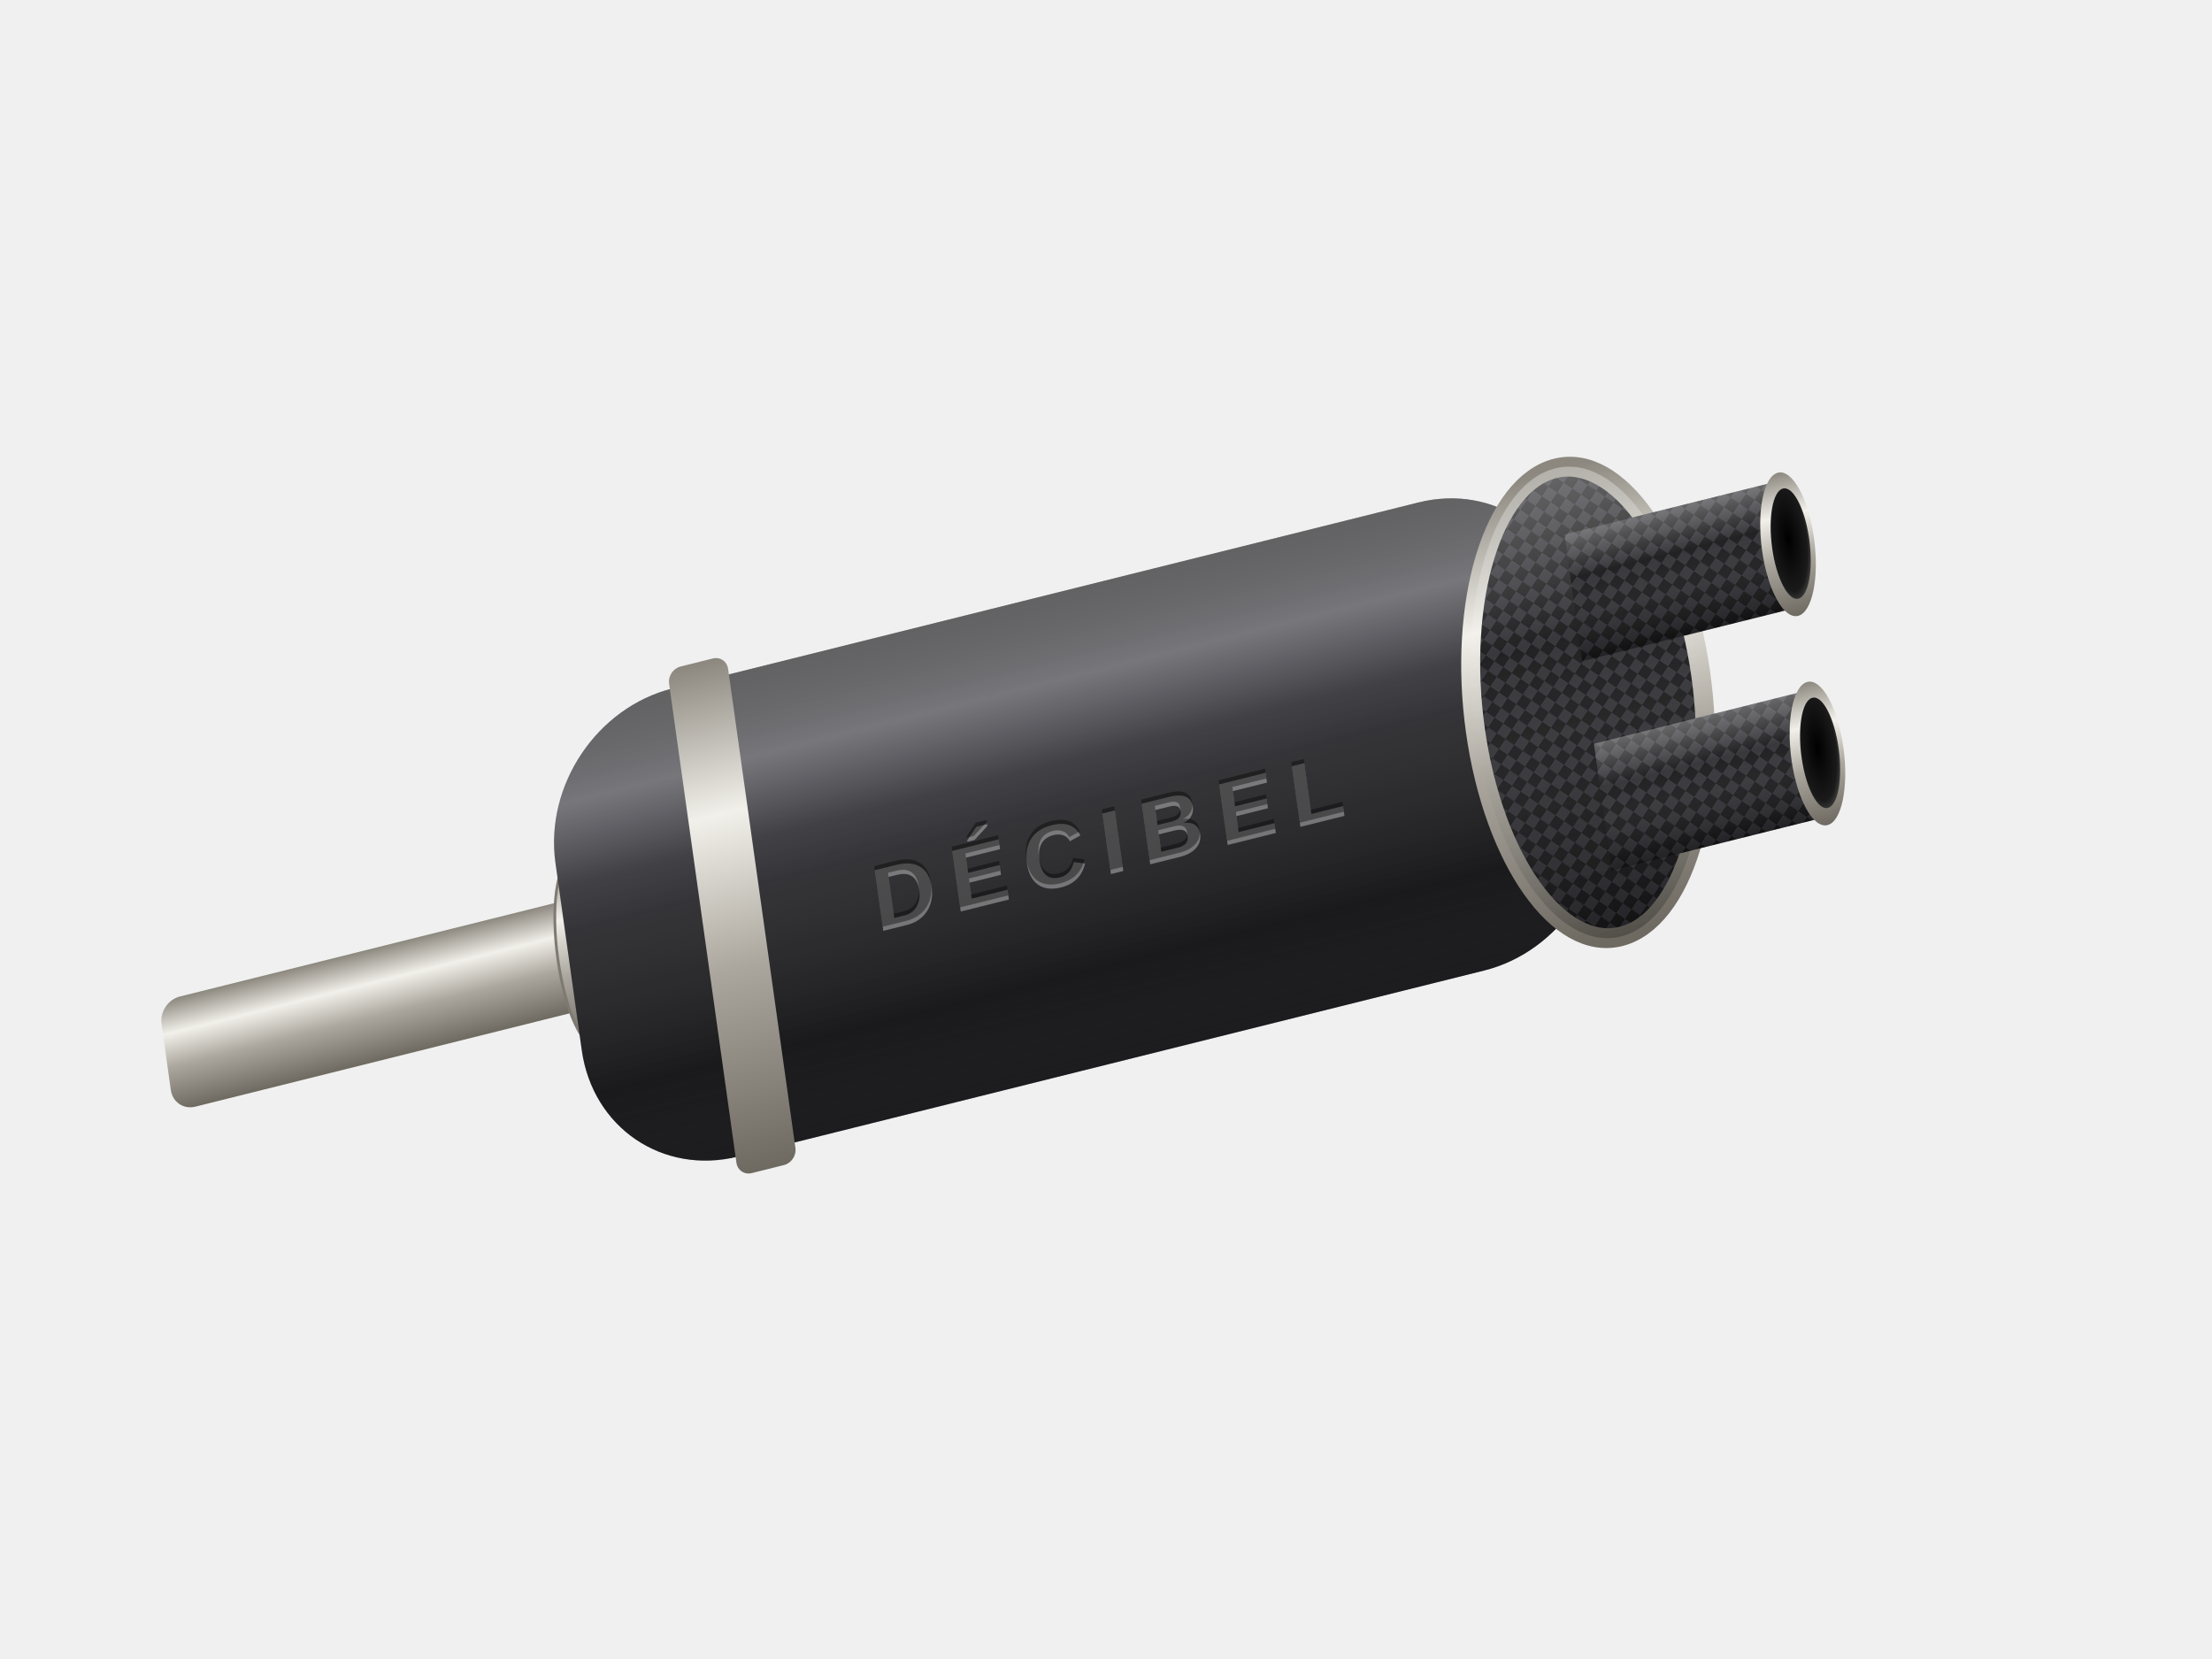
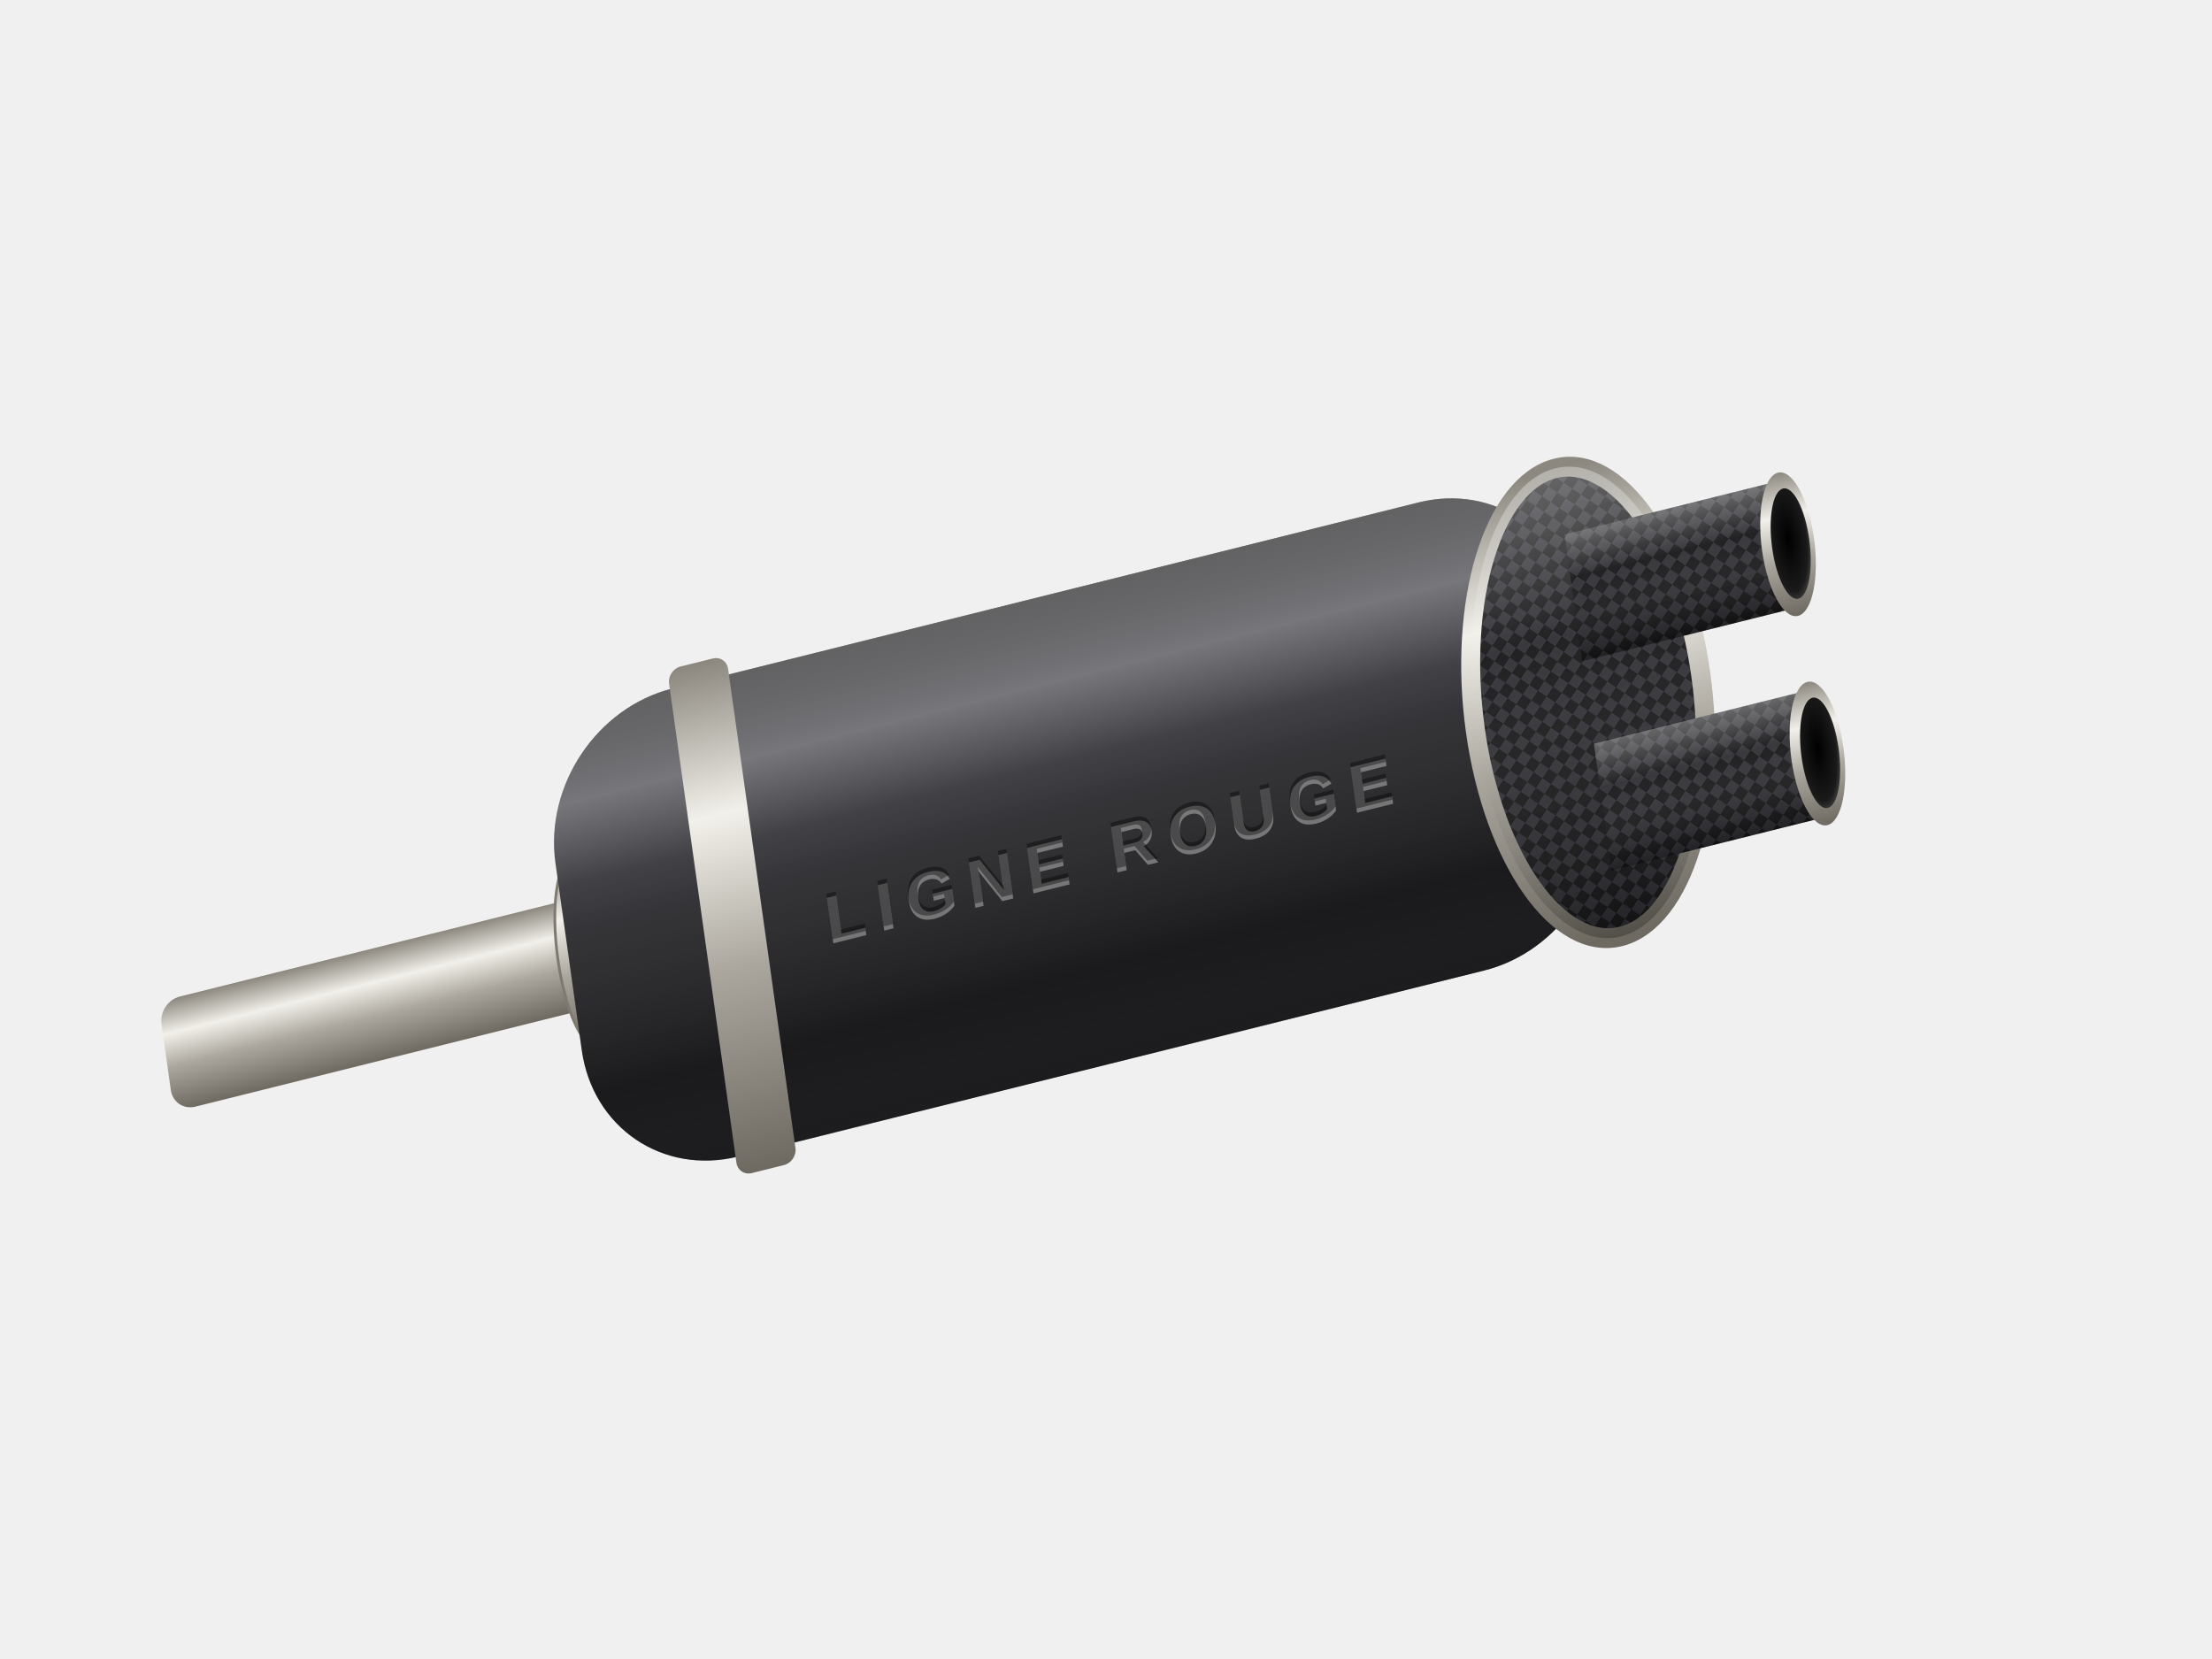
<svg xmlns="http://www.w3.org/2000/svg" viewBox="0 0 800 600" width="800" height="600">
  <defs>
    <radialGradient id="bg" cx="50%" cy="42%" r="75%">
      <stop offset="0" stop-color="#FBFAF7" />
      <stop offset="1" stop-color="#E7E2DA" />
    </radialGradient>
    <linearGradient id="metal" x1="0" y1="0" x2="0" y2="1">
      <stop offset="0" stop-color="#0E0E10" />
      <stop offset="0.18" stop-color="#55555B" />
      <stop offset="0.45" stop-color="#26262A" />
      <stop offset="0.8" stop-color="#0E0E10" />
      <stop offset="1" stop-color="#26262A" />
    </linearGradient>
    <linearGradient id="ti" x1="0" y1="0" x2="0" y2="1">
      <stop offset="0" stop-color="#8C887F" />
      <stop offset="0.3" stop-color="#F2F0EA" />
      <stop offset="0.6" stop-color="#ABA79E" />
      <stop offset="1" stop-color="#6E6A62" />
    </linearGradient>
    <linearGradient id="heat" x1="0" y1="0" x2="1" y2="0">
      <stop offset="0" stop-color="#C08457" stop-opacity="0" />
      <stop offset="0.3" stop-color="#C08457" stop-opacity="0.55" />
      <stop offset="0.6" stop-color="#8B5CF6" stop-opacity="0.55" />
      <stop offset="1" stop-color="#3B82F6" stop-opacity="0.6" />
    </linearGradient>
    <linearGradient id="gloss" x1="0" y1="0" x2="0" y2="1">
      <stop offset="0" stop-color="#fff" stop-opacity="0.35" />
      <stop offset="0.35" stop-color="#fff" stop-opacity="0.05" />
      <stop offset="1" stop-color="#000" stop-opacity="0.25" />
    </linearGradient>
    <pattern id="carbon" width="8" height="8" patternUnits="userSpaceOnUse" patternTransform="rotate(45)">
      <rect width="8" height="8" fill="#161618" />
      <rect width="4" height="4" fill="#2E2E33" />
      <rect x="4" y="4" width="4" height="4" fill="#2E2E33" />
    </pattern>
    <radialGradient id="shadow" cx="50%" cy="50%" r="50%">
      <stop offset="0" stop-color="#000" stop-opacity="0.28" />
      <stop offset="1" stop-color="#000" stop-opacity="0" />
    </radialGradient>
    <radialGradient id="bore" cx="45%" cy="45%" r="60%">
      <stop offset="0" stop-color="#000" />
      <stop offset="0.8" stop-color="#1a1a1a" />
      <stop offset="1" stop-color="#444" />
    </radialGradient>
  </defs>
  <g transform="translate(390 300) rotate(-14) skewX(-6)">
    <g transform="translate(0 0)">
      <rect x="-340" y="-20" width="170" height="40" rx="8" fill="url(#ti)" />
      <ellipse cx="-184" cy="0" rx="10" ry="34" fill="url(#ti)" stroke="#7e7a72" />
      <rect x="-190" y="-85" width="380" height="170" rx="51" fill="url(#metal)" />
      <rect x="-190" y="-85" width="380" height="170" rx="51" fill="url(#gloss)" />
      <rect x="-140" y="-92" width="22" height="184" rx="5" fill="url(#ti)" />
-       <g transform="translate(10 17) rotate(0)" font-family="Arial Black, Arial, sans-serif" font-weight="900" font-size="32" letter-spacing="5.76" text-anchor="middle">
-         <text y="1.5" fill="#fff" fill-opacity="0.35">DÉCIBEL</text>
-         <text fill="#000" fill-opacity="0.38">DÉCIBEL</text>
+       <g transform="translate(10 17) rotate(0)" font-family="Arial Black, Arial, sans-serif" font-weight="900" font-size="24" letter-spacing="4.32" text-anchor="middle">
+         <text y="1.5" fill="#fff" fill-opacity="0.35">LIGNE ROUGE</text>
+         <text fill="#000" fill-opacity="0.38">LIGNE ROUGE</text>
      </g>
      <ellipse cx="190" cy="0" rx="42" ry="85" fill="url(#carbon)" stroke="url(#ti)" stroke-width="7" />
      <ellipse cx="190" cy="0" rx="42" ry="85" fill="url(#gloss)" />
    </g>
    <rect x="190" y="-61" width="80" height="46" fill="url(#carbon)" />
    <rect x="190" y="-61" width="80" height="46" fill="url(#gloss)" />
    <ellipse cx="270" cy="-38" rx="9.66" ry="26" fill="url(#ti)" />
    <ellipse cx="271" cy="-38" rx="6.9" ry="20" fill="url(#bore)" />
    <rect x="190" y="15" width="80" height="46" fill="url(#carbon)" />
    <rect x="190" y="15" width="80" height="46" fill="url(#gloss)" />
    <ellipse cx="270" cy="38" rx="9.66" ry="26" fill="url(#ti)" />
    <ellipse cx="271" cy="38" rx="6.9" ry="20" fill="url(#bore)" />
  </g>
</svg>
